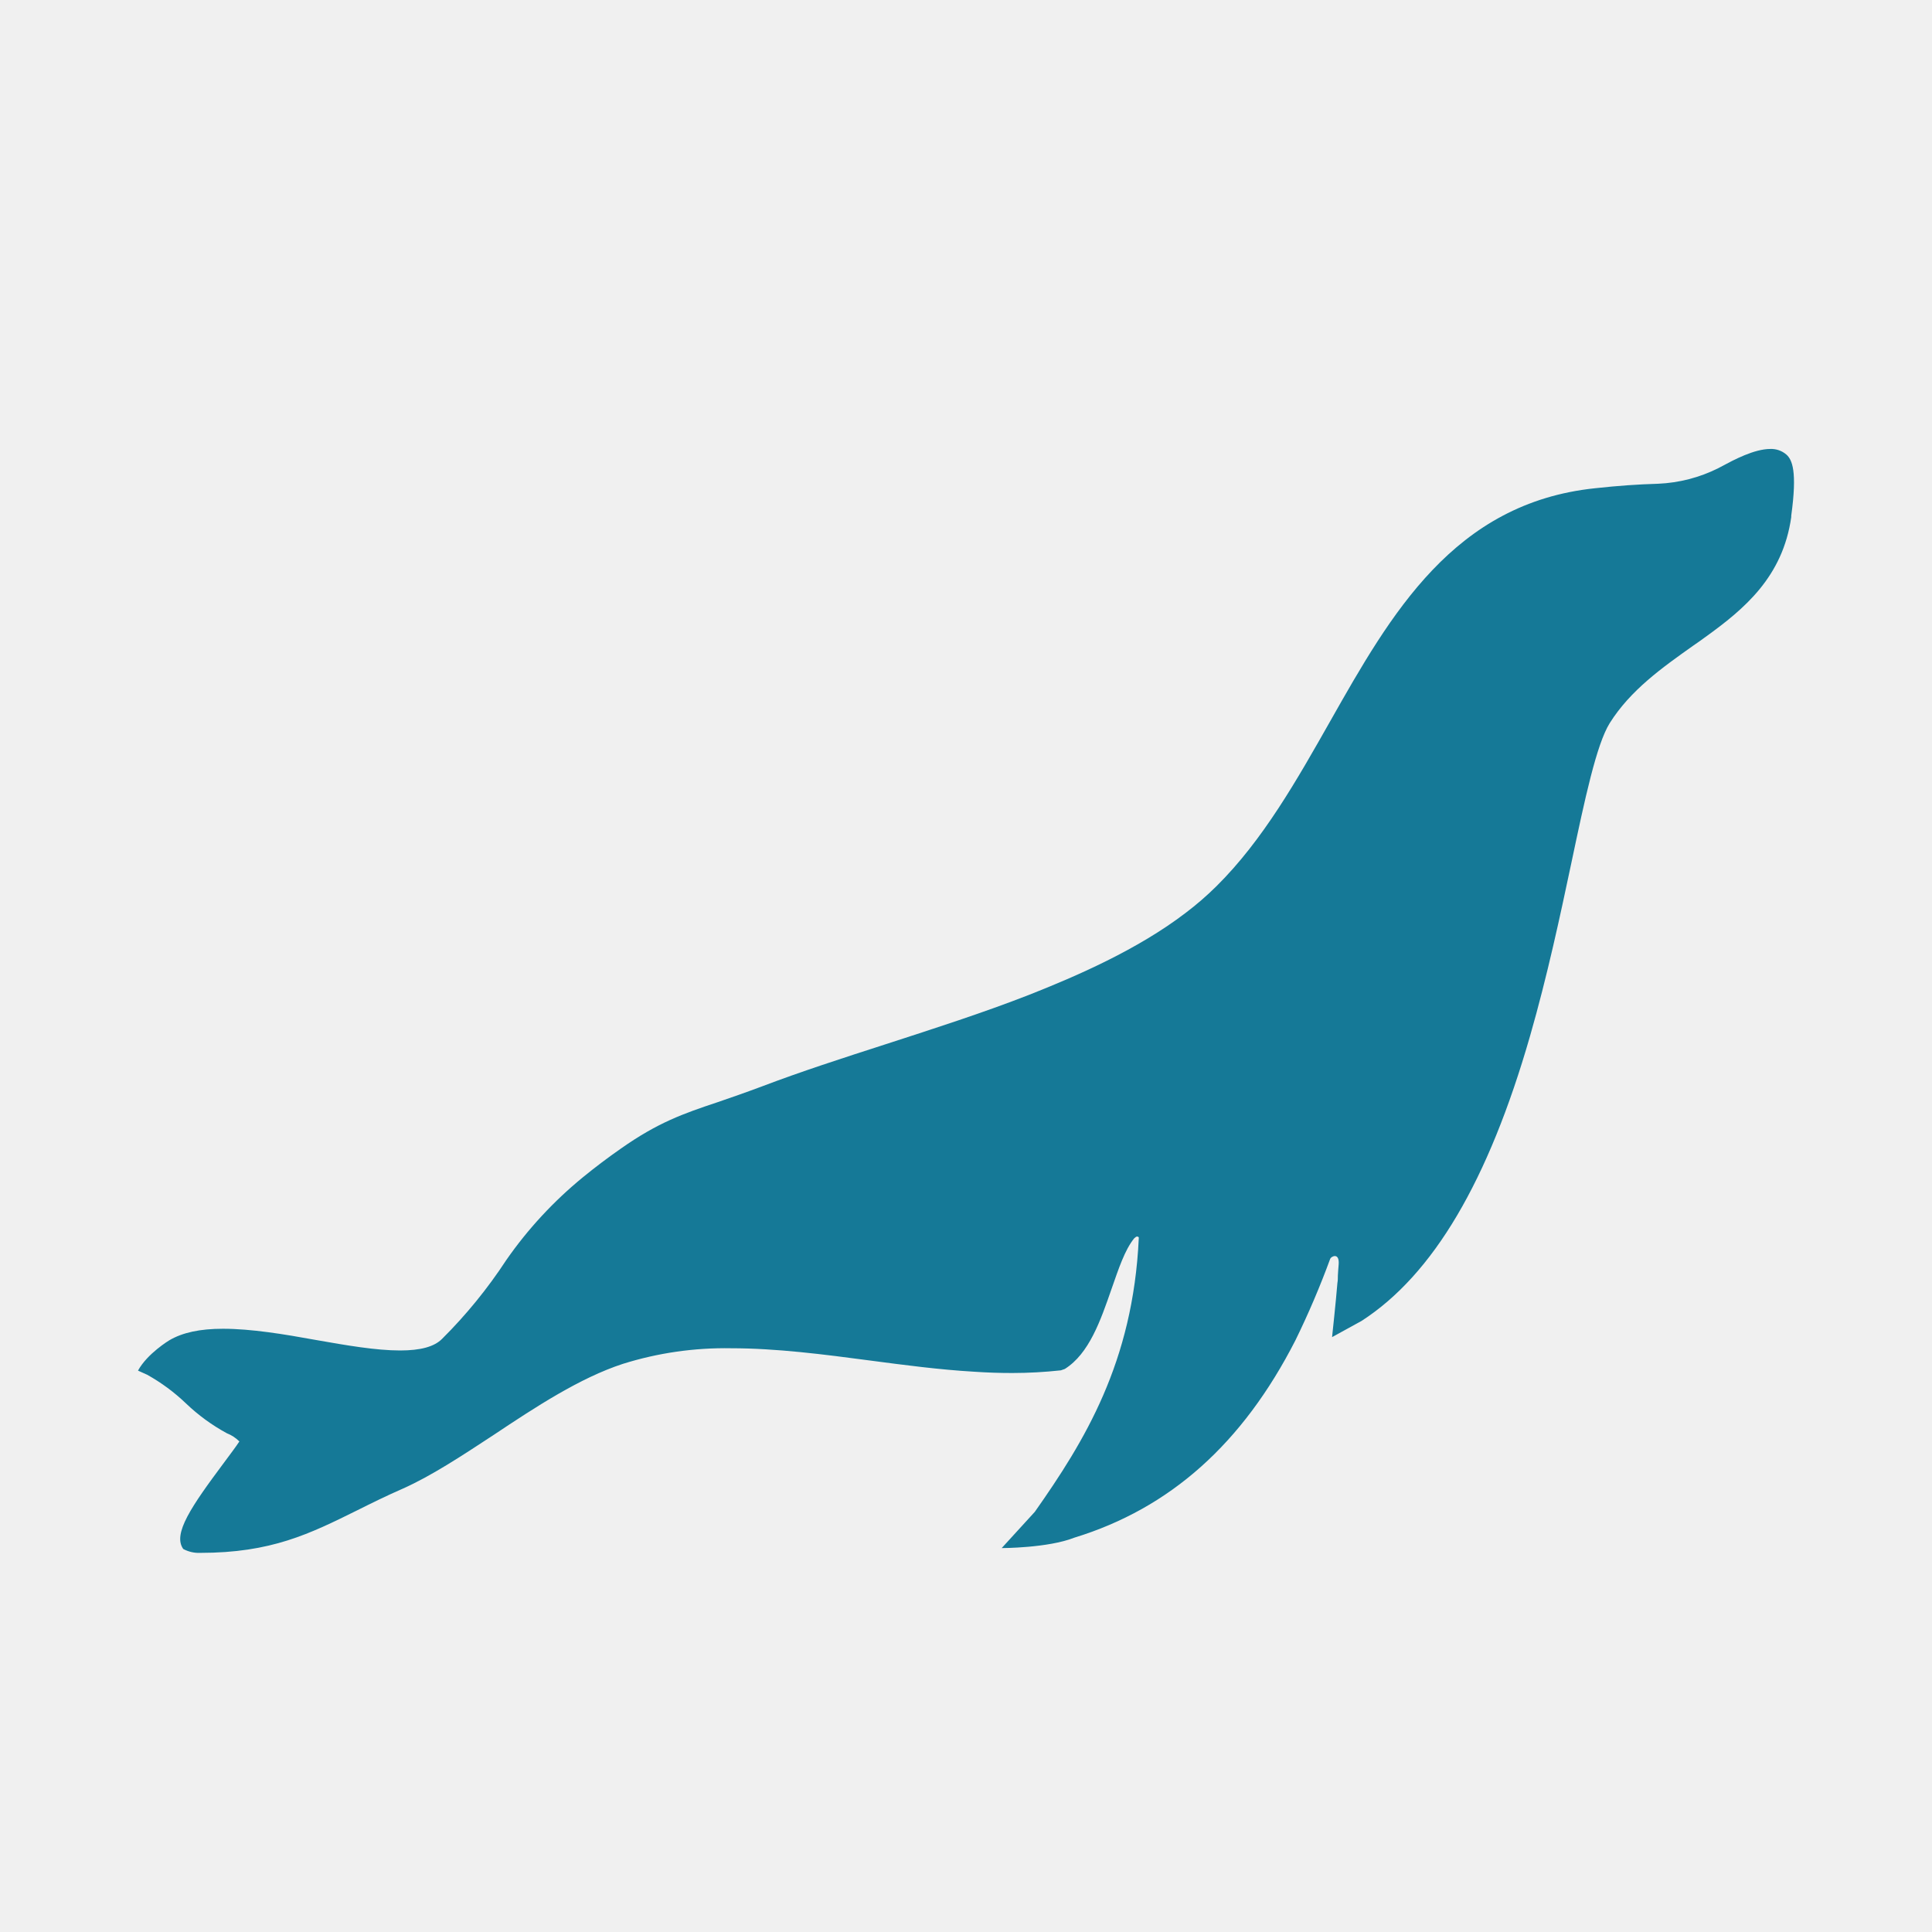
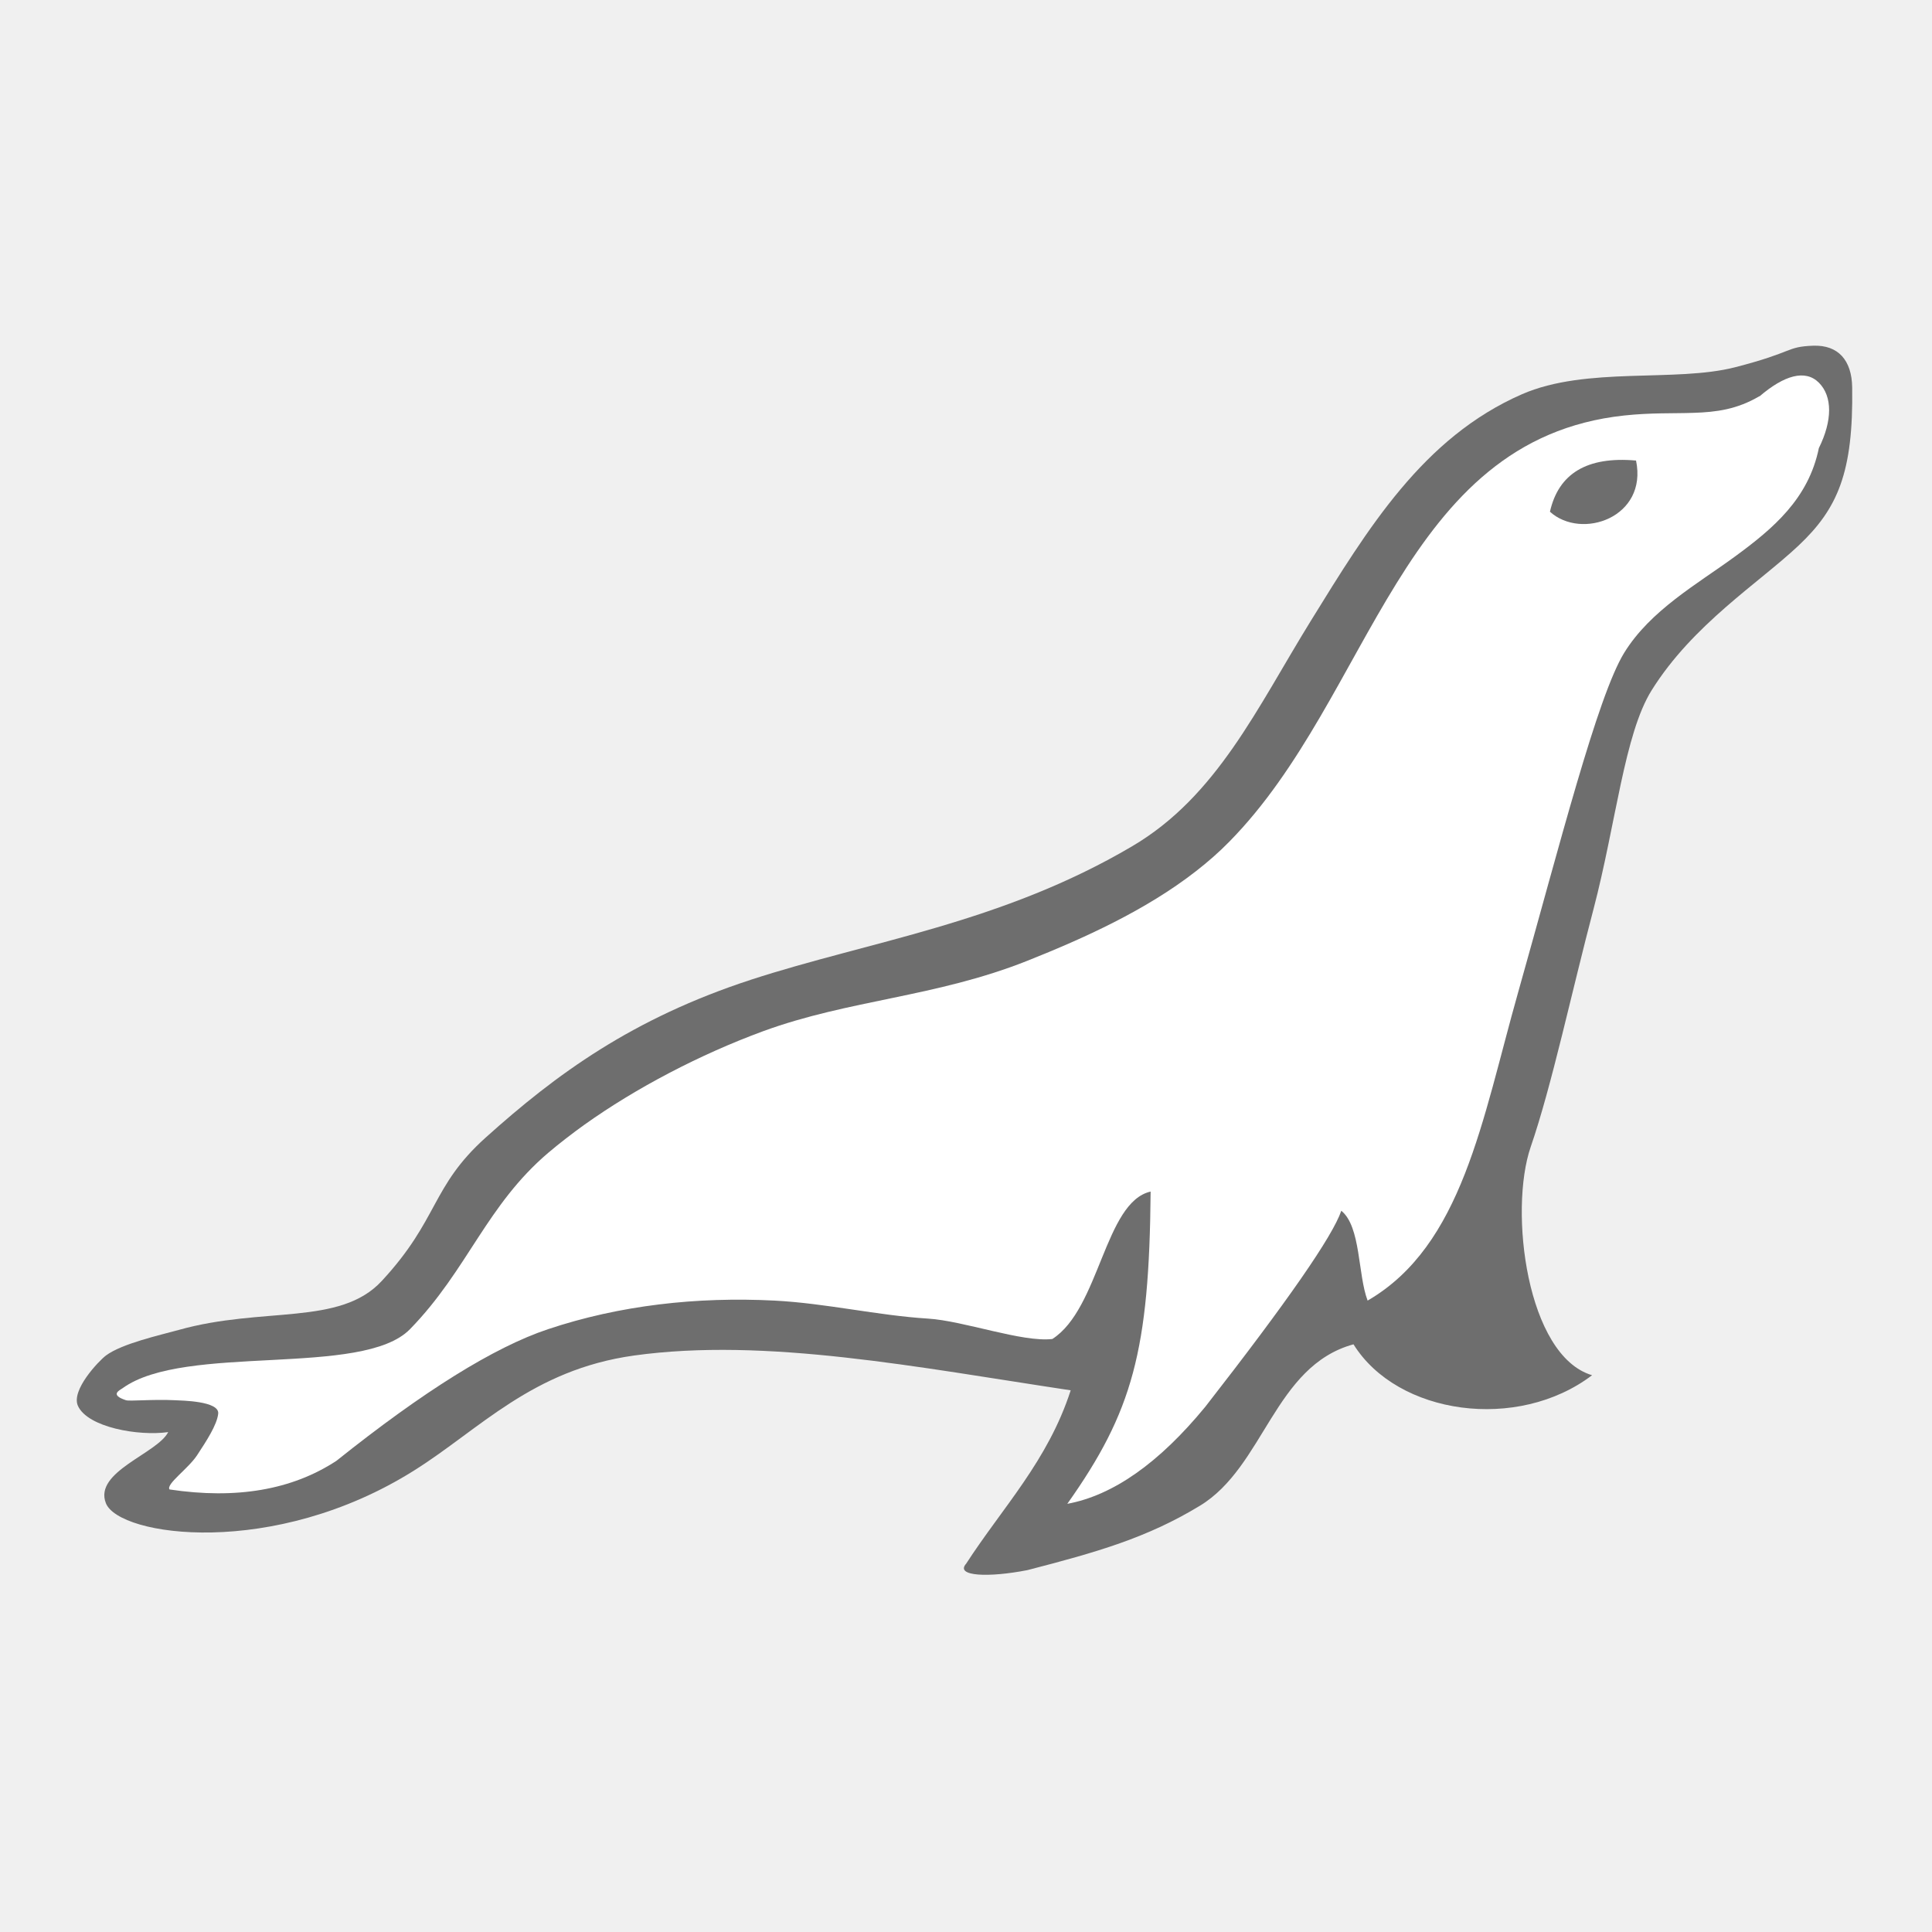
- <svg xmlns="http://www.w3.org/2000/svg" width="200" height="200" class="icon" viewBox="0 0 1024 1024">
-   <path fill="#157997" d="M946.761 240.884a12.34 12.34 0 0 0-8.484-2.926c-8.485 0-19.456 5.852-25.357 9.021l-2.291 1.22a78.9 78.9 0 0 1-31.696 8.191c-11.215.341-20.919 1.024-33.548 2.39-74.8 7.85-108.154 66.608-140.288 123.367-17.554 30.964-35.596 63.05-60.367 87.576a164 164 0 0 1-16.335 14.141c-25.6 19.554-57.832 33.5-82.896 43.398-24.088 9.412-50.42 17.896-75.873 26.137-23.308 7.51-45.3 14.628-65.536 22.333-9.119 3.413-16.872 6.095-23.698 8.436-18.432 6.144-31.696 10.825-51.2 24.527a331 331 0 0 0-20.285 15.311c-15.41 12.63-29.062 27.307-40.521 43.788-9.9 15.116-21.31 29.16-34.085 41.838-4.096 4.145-11.362 6.144-22.235 6.144-12.776 0-28.234-2.682-44.618-5.559-16.871-3.072-34.328-5.949-49.25-5.949-12.19 0-21.454 2-28.427 6.095 0 0-11.703 7.022-16.628 16.092l4.876 2.194a100.5 100.5 0 0 1 20.675 15.311 101.2 101.2 0 0 0 21.553 15.702 19.3 19.3 0 0 1 6.631 4.34c-2.048 3.072-5.022 7.021-8.143 11.215-17.261 23.162-27.355 37.79-21.601 45.787 2.78 1.463 5.851 2.194 8.972 2.048 37.644 0 57.88-9.996 83.48-22.674 7.412-3.706 14.97-7.46 23.894-11.362 15.018-6.68 31.11-17.261 48.176-28.477 22.382-14.92 45.739-30.232 68.413-37.644a181.3 181.3 0 0 1 57.54-8.29c23.941 0 49.151 3.268 73.435 6.486 18.09 2.39 36.864 4.876 55.296 5.949 7.119.488 13.75.683 20.187.683 8.582 0 17.213-.488 25.747-1.414l2.096-.732c12.873-8.094 18.92-25.551 24.771-42.423 3.804-10.825 6.973-20.577 11.996-26.819a8 8 0 0 1 .975-.78 1.17 1.17 0 0 1 1.463.244v.487c-3.023 65.927-28.916 107.764-55.101 145.018l-17.554 19.213s24.527 0 38.473-5.51c50.858-15.604 89.234-49.884 117.223-104.644a452 452 0 0 0 18.432-43.203c.488-1.219 4.877-3.51 4.486 2.829-.195 1.901-.292 3.998-.438 6.144 0 1.316 0 2.633-.244 3.9-.732 9.265-2.828 28.673-2.828 28.673l15.701-8.631c37.888-24.528 67.096-73.972 89.234-150.967 9.216-32.086 15.994-63.878 21.943-91.965 7.12-33.743 13.263-62.61 20.285-73.874 11.02-17.555 27.892-29.453 44.178-41.01 2.243-1.56 4.486-3.071 6.68-4.73 20.48-14.774 40.863-31.743 45.35-63.487v-.732c3.266-23.649.487-29.696-2.634-32.426" />
+ <svg xmlns="http://www.w3.org/2000/svg" width="16" height="16" viewBox="0 0 16 16">
+   <g fill="none" fill-rule="evenodd" transform="translate(.565 2.807)">
+     <path fill="#6E6E6E" d="M13.806,0.234 C13.31,0.362 12.573,0.225 12.039,0.458 C11.22,0.816 10.763,1.57 10.291,2.334 C9.845,3.056 9.514,3.788 8.81,4.202 C7.727,4.84 6.635,4.987 5.653,5.307 C4.671,5.628 4.042,6.088 3.457,6.614 C3.003,7.022 3.071,7.29 2.596,7.802 C2.249,8.176 1.614,8.011 0.915,8.207 C0.764,8.249 0.446,8.319 0.312,8.419 C0.255,8.462 0.02,8.706 0.081,8.837 C0.162,9.013 0.58,9.088 0.828,9.053 C0.738,9.231 0.209,9.381 0.312,9.642 C0.421,9.917 1.702,10.103 2.866,9.37 C3.409,9.029 3.841,8.537 4.685,8.419 C5.778,8.267 7.037,8.517 8.302,8.707 C8.114,9.29 7.737,9.678 7.436,10.143 C7.342,10.248 7.623,10.259 7.944,10.196 C8.521,10.047 8.936,9.928 9.372,9.663 C9.906,9.339 9.987,8.506 10.644,8.326 C11.009,8.912 12.004,9.05 12.62,8.582 C12.079,8.422 11.929,7.22 12.112,6.69 C12.285,6.189 12.456,5.387 12.631,4.725 C12.818,4.013 12.887,3.272 13.113,2.91 C13.454,2.364 14.001,2.021 14.328,1.713 C14.655,1.405 14.784,1.106 14.774,0.402 C14.771,0.176 14.658,0.049 14.452,0.056 C14.225,0.064 14.296,0.108 13.806,0.234 Z" />
+     <path fill="#FFF" d="M14.006,0.476 C14.21,0.301 14.386,0.249 14.499,0.363 C14.611,0.476 14.611,0.676 14.498,0.904 C14.412,1.323 14.122,1.569 13.799,1.805 C13.491,2.03 13.103,2.247 12.886,2.599 C12.664,2.96 12.351,4.194 12.007,5.413 C11.709,6.466 11.547,7.508 10.761,7.964 C10.679,7.749 10.706,7.351 10.543,7.22 C10.472,7.43 10.097,7.971 9.417,8.843 C9.034,9.309 8.653,9.577 8.274,9.647 C8.815,8.883 8.953,8.377 8.964,7.061 C8.583,7.147 8.542,8.031 8.15,8.282 C7.9,8.311 7.416,8.131 7.119,8.113 C6.702,8.087 6.275,7.986 5.85,7.964 C5.205,7.931 4.565,8.003 3.973,8.201 C3.527,8.35 2.943,8.714 2.221,9.291 C1.853,9.532 1.392,9.611 0.839,9.528 C0.808,9.484 0.993,9.357 1.067,9.245 C1.145,9.126 1.232,8.993 1.242,8.901 C1.254,8.795 0.938,8.792 0.882,8.789 C0.698,8.78 0.508,8.799 0.478,8.789 C0.341,8.744 0.425,8.707 0.451,8.689 C0.968,8.316 2.437,8.603 2.83,8.201 C3.072,7.953 3.231,7.693 3.396,7.44 C3.556,7.195 3.721,6.957 3.973,6.742 C4.066,6.663 4.167,6.585 4.274,6.508 C4.703,6.202 5.233,5.925 5.755,5.733 C6.467,5.472 7.187,5.451 7.945,5.149 C8.414,4.962 8.923,4.732 9.338,4.409 C9.437,4.332 9.53,4.251 9.616,4.163 C10.802,2.958 11.036,0.832 12.886,0.634 C13.109,0.61 13.293,0.618 13.459,0.612 C13.651,0.606 13.821,0.583 14.006,0.474 C14.006,0.475 14.006,0.475 14.006,0.476 Z" />
+     <path fill="#6E6E6E" d="M12.271,1.431 C12.533,1.668 13.082,1.478 12.984,1.007 C12.577,0.971 12.342,1.115 12.271,1.431 Z" />
+   </g>
</svg>
